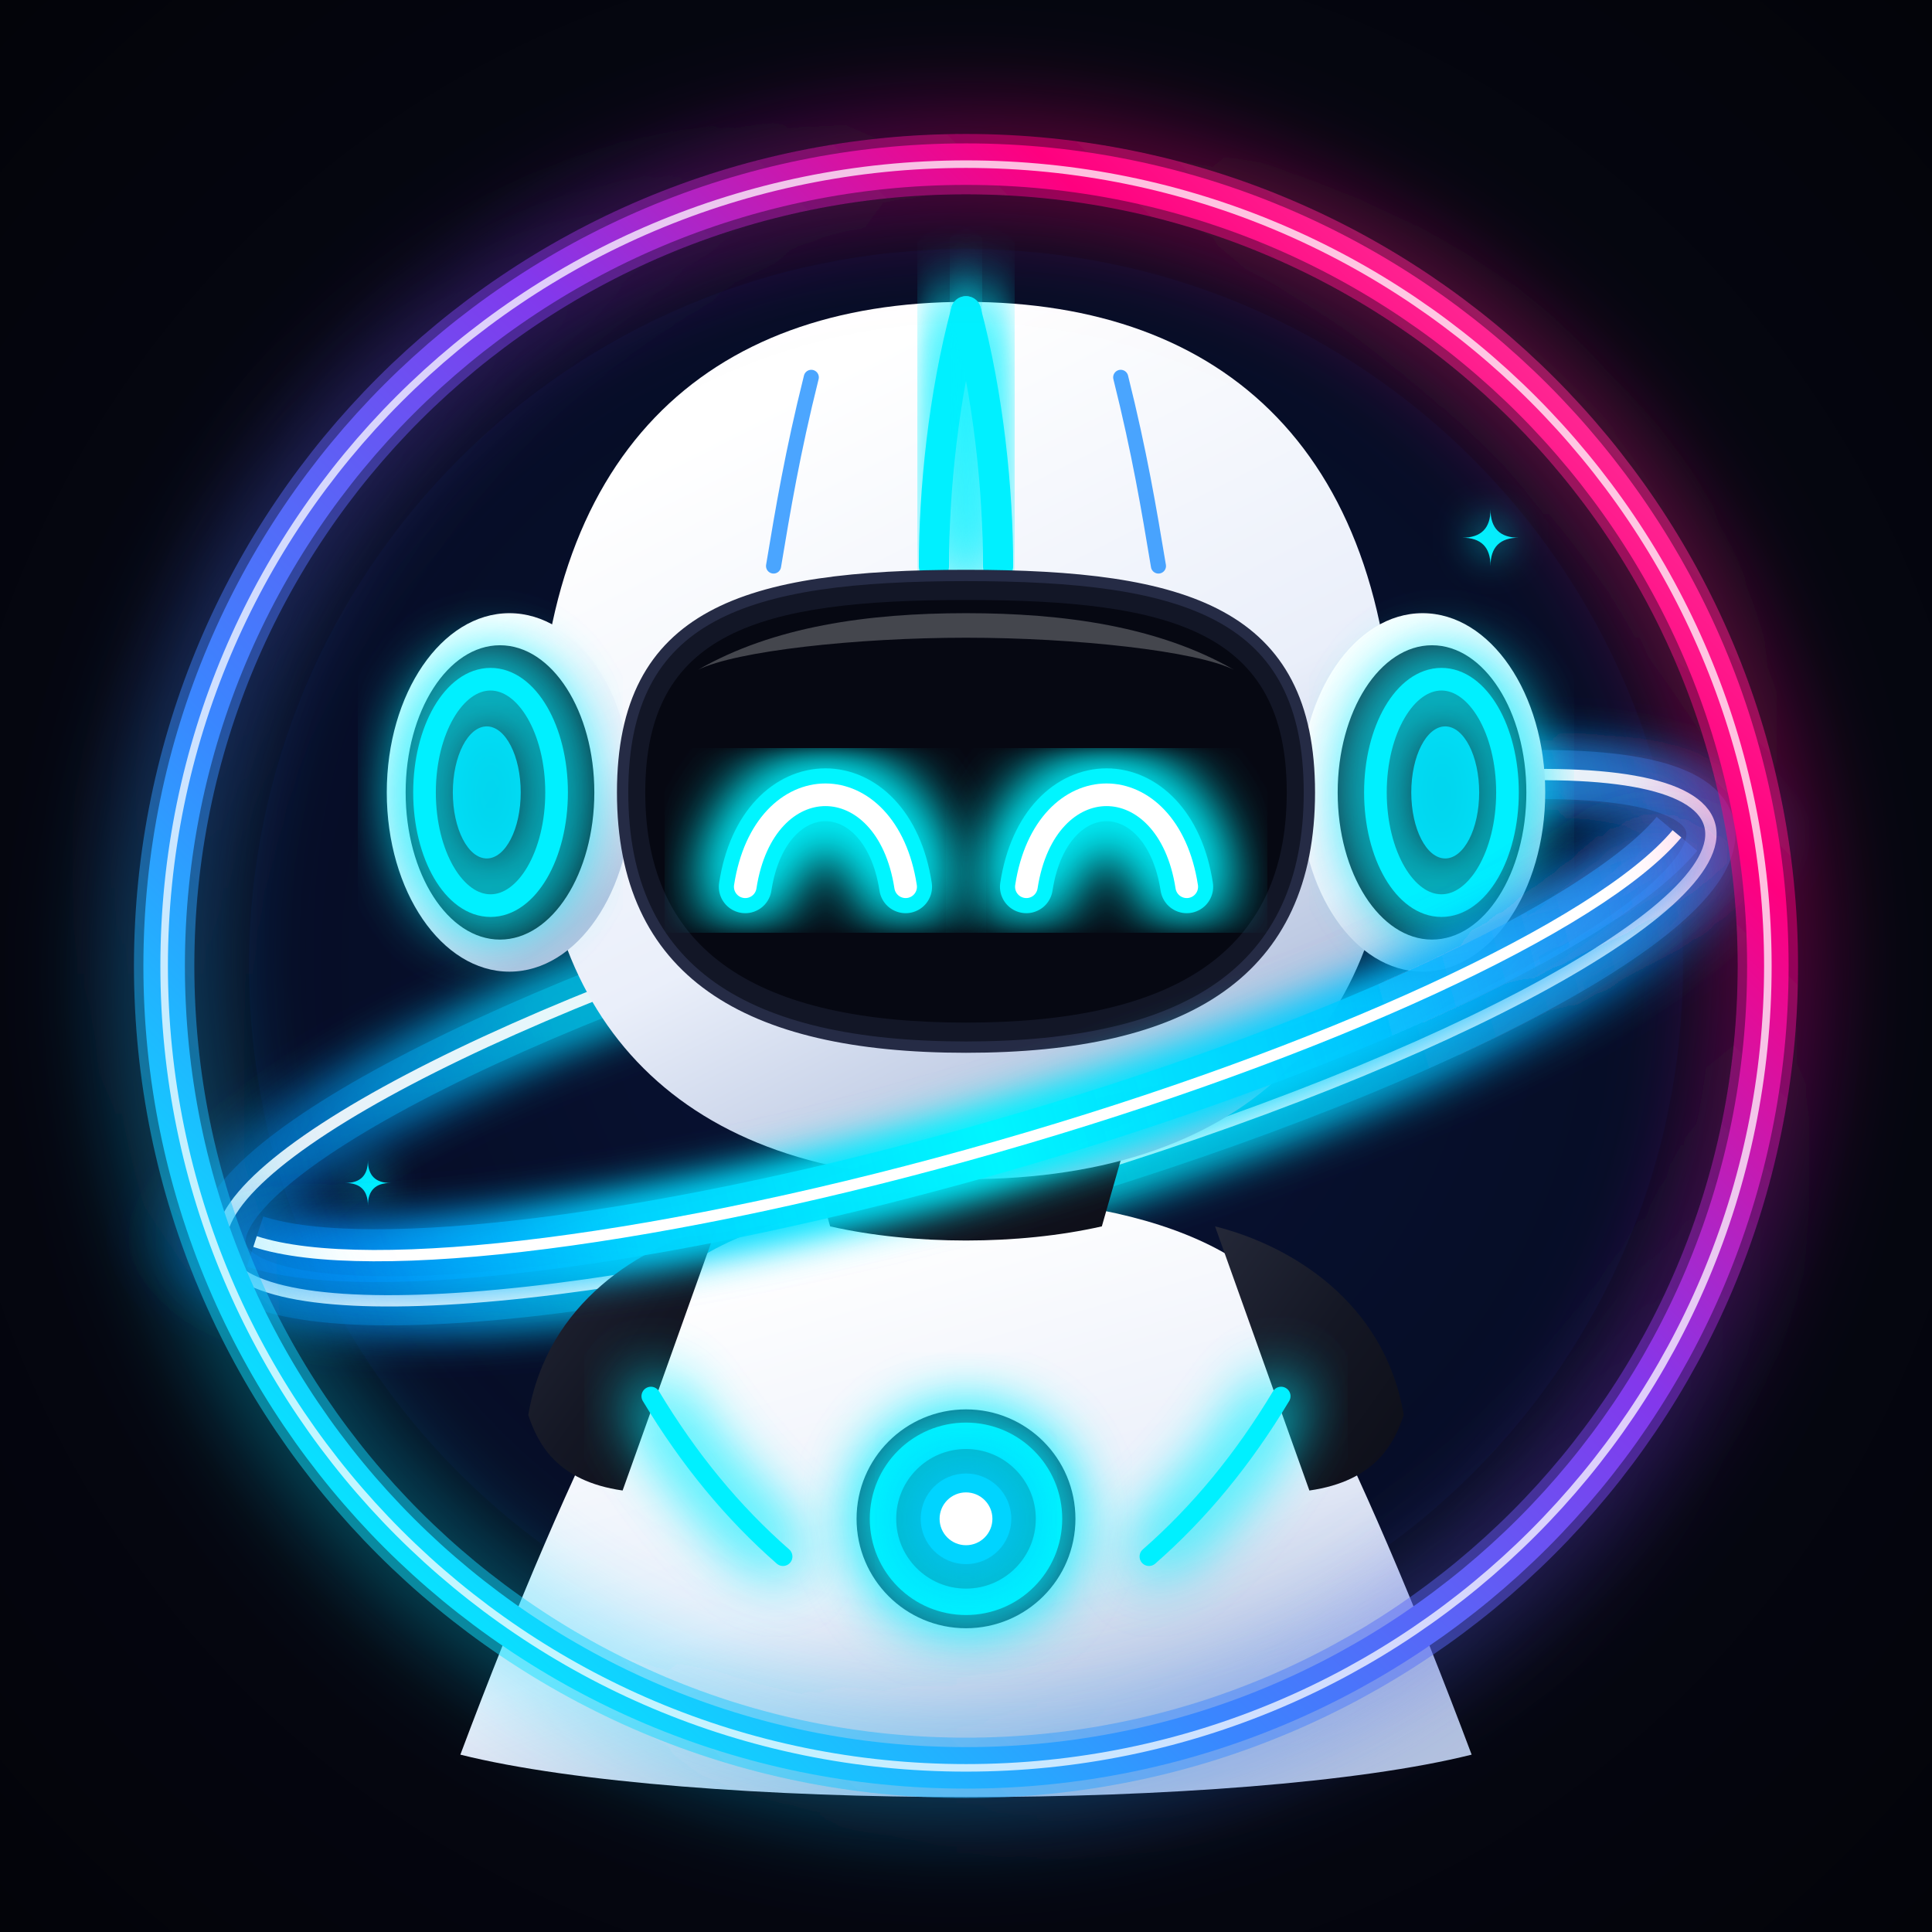
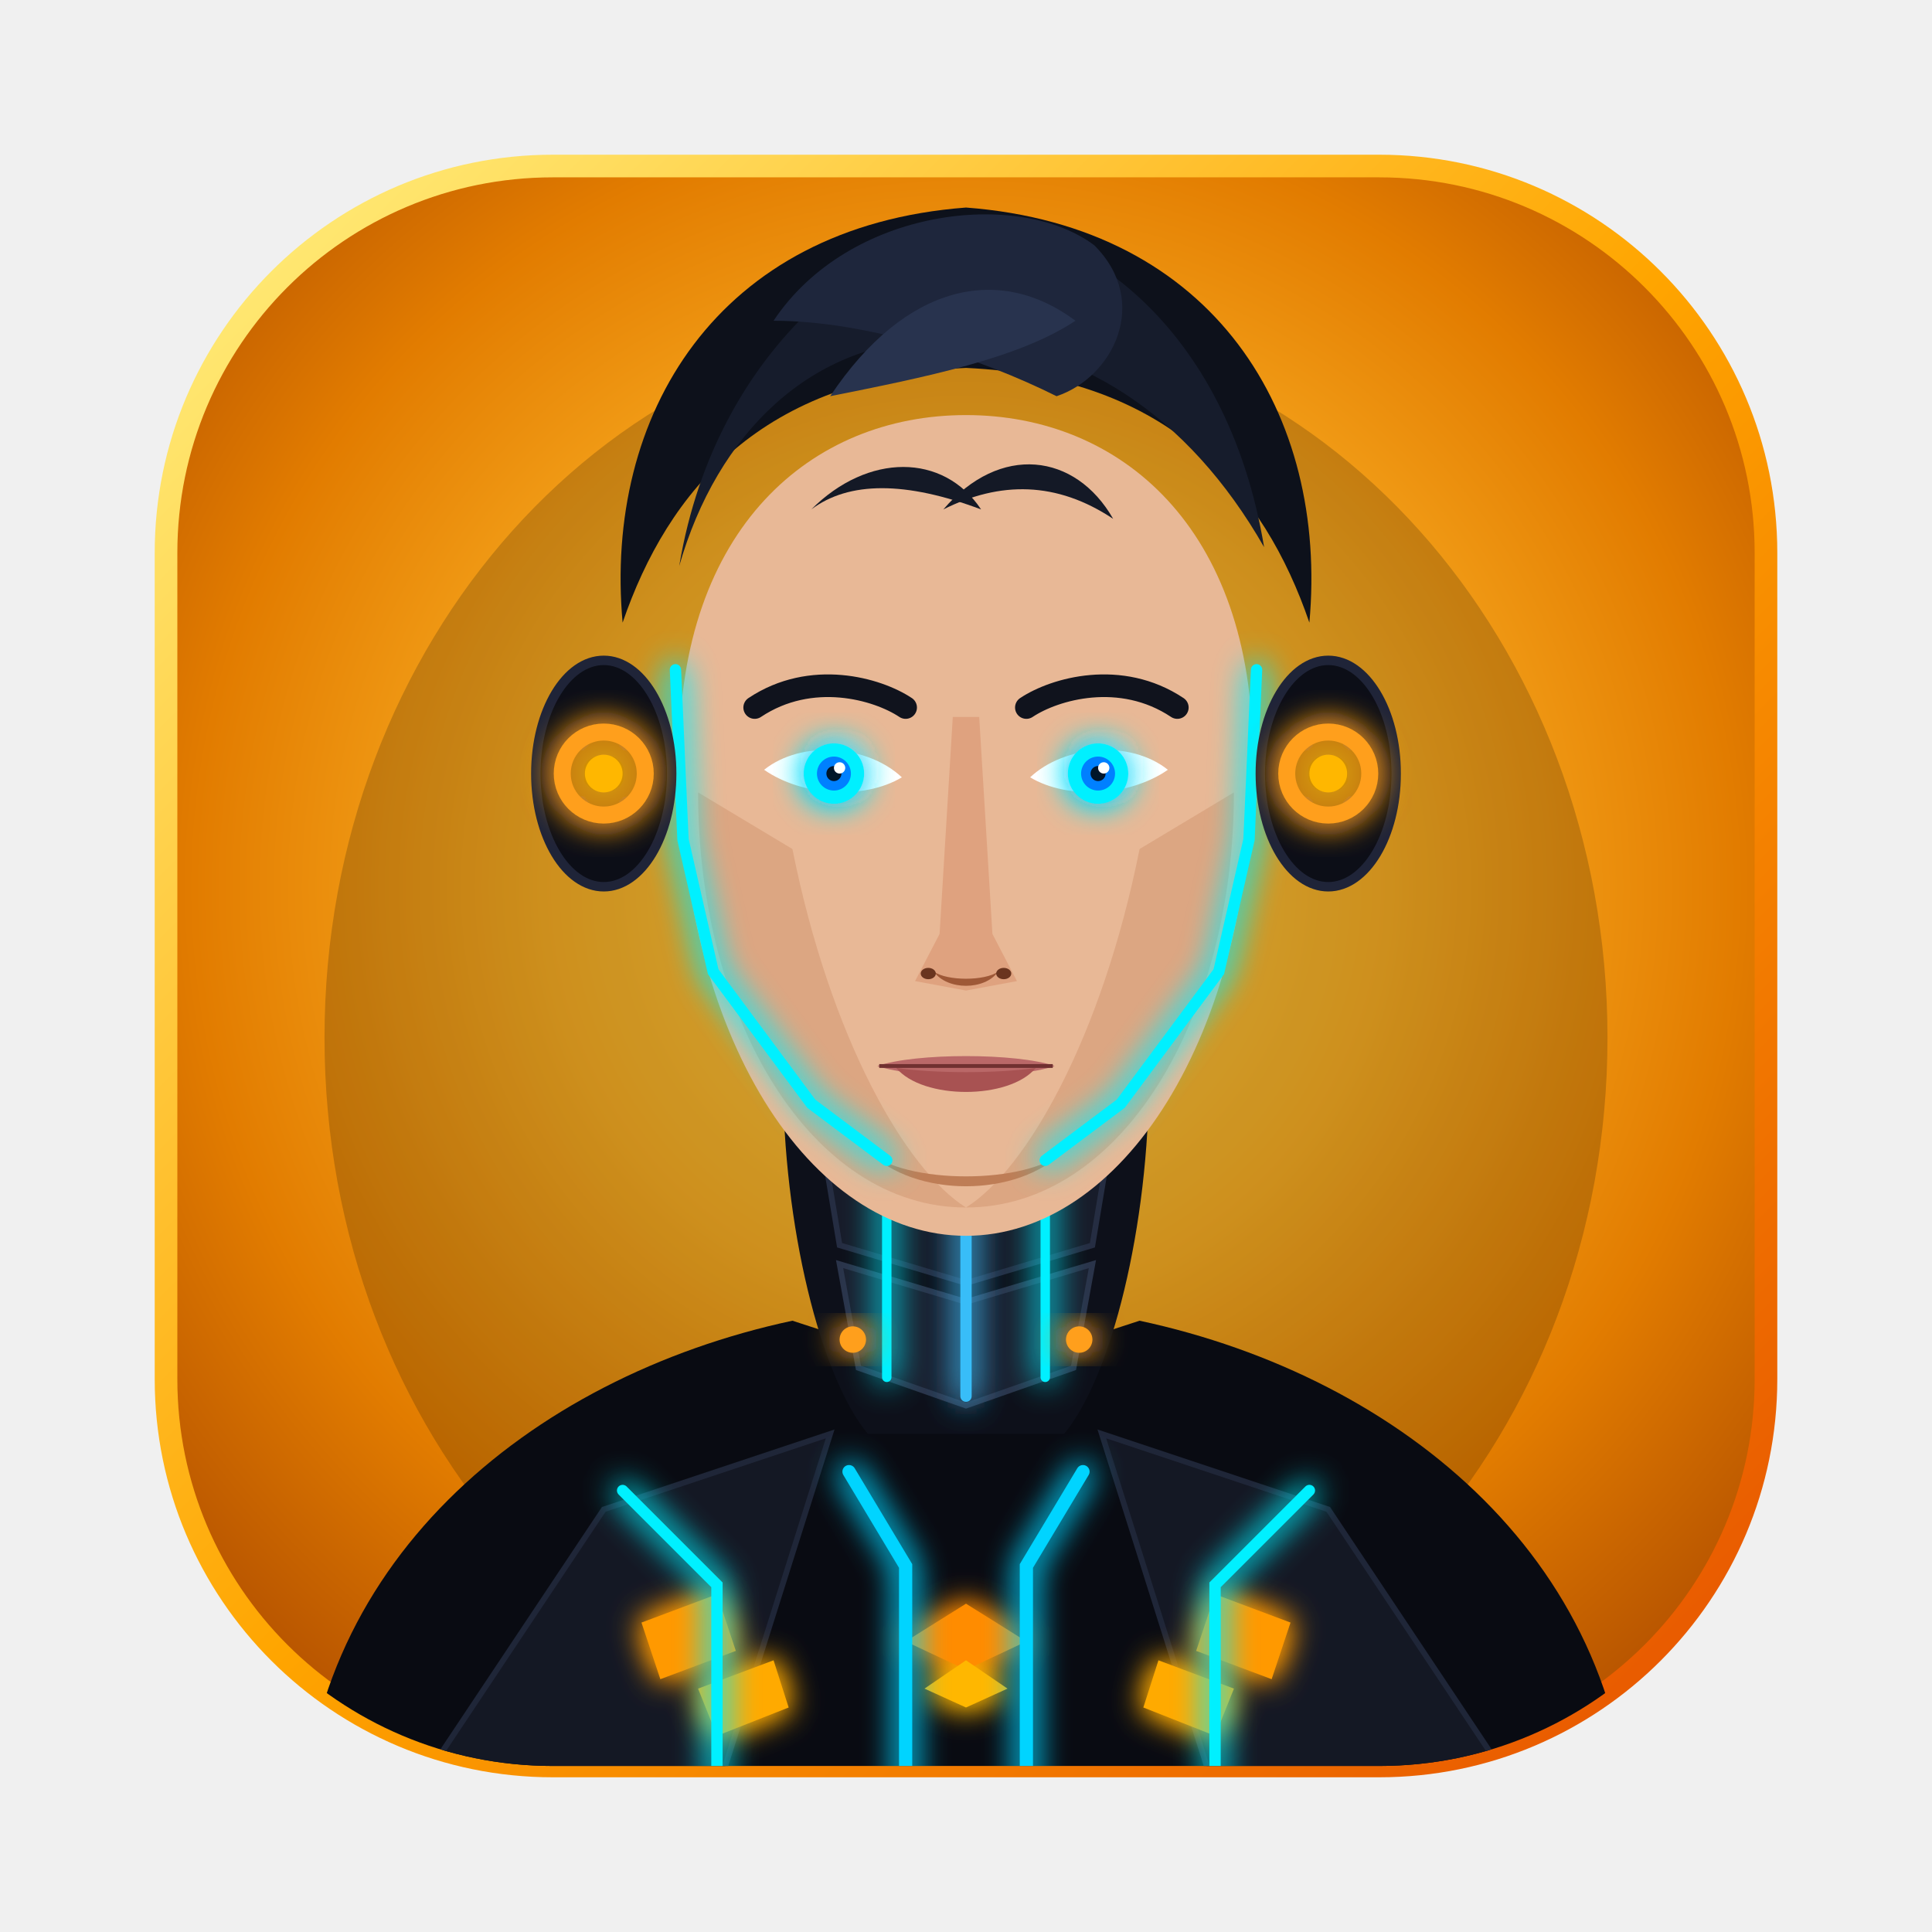
<svg xmlns="http://www.w3.org/2000/svg" viewBox="0 0 1024 1024" width="1024" height="1024">
  <defs>
-     <radialGradient id="spaceBg" cx="50%" cy="50%" r="70%">
-       <stop offset="0%" stop-color="#0a0d24" />
-       <stop offset="50%" stop-color="#060714" />
-       <stop offset="100%" stop-color="#030409" />
+     <radialGradient id="goldBg" cx="50%" cy="45%" r="65%">
+       <stop offset="0%" stop-color="#fed64d" />
+       <stop offset="40%" stop-color="#fbb024" />
+       <stop offset="75%" stop-color="#e27c00" />
+       <stop offset="100%" stop-color="#b85500" />
    </radialGradient>
-     <linearGradient id="neonRingGrad" x1="10%" y1="90%" x2="90%" y2="10%">
-       <stop offset="0%" stop-color="#00f0ff" />
-       <stop offset="30%" stop-color="#3a86ff" />
-       <stop offset="60%" stop-color="#8338ec" />
-       <stop offset="85%" stop-color="#ff007f" />
-       <stop offset="100%" stop-color="#ff3399" />
+     <linearGradient id="borderGrad" x1="0%" y1="0%" x2="100%" y2="100%">
+       <stop offset="0%" stop-color="#fff080" />
+       <stop offset="50%" stop-color="#ffa500" />
+       <stop offset="100%" stop-color="#e65100" />
    </linearGradient>
-     <linearGradient id="orbitGrad" x1="0%" y1="0%" x2="100%" y2="0%">
-       <stop offset="0%" stop-color="#0080ff" stop-opacity="0.3" />
-       <stop offset="25%" stop-color="#00d4ff" stop-opacity="0.9" />
-       <stop offset="50%" stop-color="#00f5ff" stop-opacity="1" />
-       <stop offset="75%" stop-color="#00c8ff" stop-opacity="0.9" />
-       <stop offset="100%" stop-color="#3a86ff" stop-opacity="0.4" />
-     </linearGradient>
-     <linearGradient id="helmetGrad" x1="30%" y1="10%" x2="70%" y2="90%">
-       <stop offset="0%" stop-color="#ffffff" />
-       <stop offset="60%" stop-color="#eaeffa" />
-       <stop offset="100%" stop-color="#b4c2de" />
-     </linearGradient>
-     <linearGradient id="darkMechGrad" x1="0%" y1="0%" x2="100%" y2="100%">
-       <stop offset="0%" stop-color="#242838" />
-       <stop offset="50%" stop-color="#141724" />
-       <stop offset="100%" stop-color="#0d0e17" />
-     </linearGradient>
-     <filter id="intenseCyanGlow" x="-50%" y="-50%" width="200%" height="200%">
-       <feGaussianBlur stdDeviation="16" result="blur1" />
-       <feGaussianBlur stdDeviation="8" result="blur2" />
-       <feGaussianBlur stdDeviation="3" result="sharp" />
+     <filter id="blueGlow" x="-50%" y="-50%" width="200%" height="200%">
+       <feGaussianBlur stdDeviation="8" result="blur1" />
+       <feGaussianBlur stdDeviation="3" result="blur2" />
      <feMerge>
        <feMergeNode in="blur1" />
        <feMergeNode in="blur2" />
-         <feMergeNode in="sharp" />
        <feMergeNode in="SourceGraphic" />
      </feMerge>
    </filter>
-     <filter id="ringAmbientGlow" x="-30%" y="-30%" width="160%" height="160%">
-       <feGaussianBlur stdDeviation="28" result="blur" />
+     <filter id="orangeGlow" x="-50%" y="-50%" width="200%" height="200%">
+       <feGaussianBlur stdDeviation="8" result="blur1" />
+       <feGaussianBlur stdDeviation="3" result="blur2" />
      <feMerge>
-         <feMergeNode in="blur" />
+         <feMergeNode in="blur1" />
+         <feMergeNode in="blur2" />
        <feMergeNode in="SourceGraphic" />
      </feMerge>
    </filter>
-     <filter id="starGlow" x="-100%" y="-100%" width="300%" height="300%">
-       <feGaussianBlur stdDeviation="10" result="blur" />
-       <feMerge>
-         <feMergeNode in="blur" />
-         <feMergeNode in="SourceGraphic" />
-       </feMerge>
-     </filter>
-     <clipPath id="circleFrame">
-       <circle cx="512" cy="512" r="425" />
+     <clipPath id="squircleClip">
+       <rect x="88" y="88" width="848" height="848" rx="205" ry="205" />
    </clipPath>
  </defs>
-   <rect width="1024" height="1024" fill="url(#spaceBg)" />
-   <circle cx="512" cy="512" r="380" fill="#0055ff" opacity="0.08" filter="url(#ringAmbientGlow)" />
-   <g filter="url(#starGlow)">
-     <path d="M 790 270 Q 790 285 805 285 Q 790 285 790 300 Q 790 285 775 285 Q 790 285 790 270 Z" fill="#00f2fe" />
-     <path d="M 195 615 Q 195 627 207 627 Q 195 627 195 639 Q 195 627 183 627 Q 195 627 195 615 Z" fill="#00f2fe" />
+   <rect x="88" y="88" width="848" height="848" rx="205" ry="205" fill="url(#goldBg)" stroke="url(#borderGrad)" stroke-width="12" />
+   <g clip-path="url(#squircleClip)">
+     <ellipse cx="512" cy="550" rx="340" ry="380" fill="#000000" opacity="0.18" />
+     <path d="M 160 980 C 160 830 280 730 420 700 L 512 730 L 604 700 C 744 730 864 830 864 980 Z" fill="#090b12" />
+     <path d="M 220 950 L 320 800 L 440 760 L 380 950 Z" fill="#141824" stroke="#1f2638" stroke-width="3" />
+     <path d="M 804 950 L 704 800 L 584 760 L 644 950 Z" fill="#141824" stroke="#1f2638" stroke-width="3" />
+     <g filter="url(#orangeGlow)">
+       <polygon points="340,860 380,845 390,875 350,890" fill="#ff9900" />
+       <polygon points="370,895 410,880 418,905 380,920" fill="#ffaa00" />
+       <polygon points="684,860 644,845 634,875 674,890" fill="#ff9900" />
+       <polygon points="654,895 614,880 606,905 644,920" fill="#ffaa00" />
+       <polygon points="480,870 512,850 544,870 512,885" fill="#ff8c00" />
+       <polygon points="490,895 512,880 534,895 512,905" fill="#ffb700" />
+     </g>
+     <g filter="url(#blueGlow)">
+       <path d="M 330 790 L 380 840 L 380 950" stroke="#00f0ff" stroke-width="6" fill="none" stroke-linecap="round" />
+       <path d="M 694 790 L 644 840 L 644 950" stroke="#00f0ff" stroke-width="6" fill="none" stroke-linecap="round" />
+       <path d="M 450 780 L 480 830 L 480 950" stroke="#00d4ff" stroke-width="7" fill="none" stroke-linecap="round" />
+       <path d="M 574 780 L 544 830 L 544 950" stroke="#00d4ff" stroke-width="7" fill="none" stroke-linecap="round" />
+     </g>
+     <path d="M 415 570 C 415 650 435 730 460 760 L 564 760 C 589 730 609 650 609 570 Z" fill="#0d101a" />
+     <path d="M 435 600 L 512 630 L 589 600 L 579 660 L 512 680 L 445 660 Z" fill="#171c2a" stroke="#252d42" stroke-width="3" />
+     <path d="M 445 670 L 512 690 L 579 670 L 569 725 L 512 745 L 455 725 Z" fill="#1a2030" stroke="#2a344a" stroke-width="3" />
+     <g filter="url(#blueGlow)">
+       <path d="M 470 605 L 470 730" stroke="#00f0ff" stroke-width="5" stroke-linecap="round" />
+       <path d="M 554 605 L 554 730" stroke="#00f0ff" stroke-width="5" stroke-linecap="round" />
+       <path d="M 512 635 L 512 740" stroke="#38bdf8" stroke-width="6" stroke-linecap="round" />
+     </g>
+     <g filter="url(#orangeGlow)">
+       <circle cx="452" cy="710" r="7" fill="#ff9f1c" />
+       <circle cx="572" cy="710" r="7" fill="#ff9f1c" />
+     </g>
+     <path d="M 360 400 C 360 550 430 655 512 655 C 594 655 664 550 664 400 C 664 280 594 220 512 220 C 430 220 360 280 360 400 Z" fill="#e8b896" />
+     <path d="M 370 420 C 370 540 430 640 512 640 C 480 620 440 550 420 450 Z" fill="#d49a75" opacity="0.6" />
+     <path d="M 654 420 C 654 540 594 640 512 640 C 544 620 584 550 604 450 Z" fill="#d49a75" opacity="0.6" />
+     <path d="M 460 610 C 485 635 539 635 564 610 C 545 628 479 628 460 610 Z" fill="#be7d56" />
+     <g filter="url(#blueGlow)">
+       <path d="M 358 355 L 362 445 L 378 515 L 430 585 L 470 615" stroke="#00f0ff" stroke-width="6" fill="none" stroke-linecap="round" />
+       <path d="M 666 355 L 662 445 L 646 515 L 594 585 L 554 615" stroke="#00f0ff" stroke-width="6" fill="none" stroke-linecap="round" />
+     </g>
+     <ellipse cx="320" cy="410" rx="36" ry="60" fill="#0c0e17" stroke="#1f2438" stroke-width="5" />
+     <g filter="url(#orangeGlow)">
+       <circle cx="320" cy="410" r="22" fill="none" stroke="#ff9f1c" stroke-width="9" />
+       <circle cx="320" cy="410" r="10" fill="#ffb703" />
+     </g>
+     <ellipse cx="704" cy="410" rx="36" ry="60" fill="#0c0e17" stroke="#1f2438" stroke-width="5" />
+     <g filter="url(#orangeGlow)">
+       <circle cx="704" cy="410" r="22" fill="none" stroke="#ff9f1c" stroke-width="9" />
+       <circle cx="704" cy="410" r="10" fill="#ffb703" />
+     </g>
+     <path d="M 505 380 L 498 495 L 485 520 L 512 525 L 539 520 L 526 495 L 519 380 Z" fill="#dfa27f" />
+     <path d="M 495 515 C 502 525 522 525 529 515 C 522 520 502 520 495 515 Z" fill="#9e5837" />
+     <ellipse cx="492" cy="516" rx="4" ry="3" fill="#6a351f" />
+     <ellipse cx="532" cy="516" rx="4" ry="3" fill="#6a351f" />
+     <path d="M 465 565 C 485 558 539 558 559 565 C 539 572 485 572 465 565 Z" fill="#ba6868" />
+     <path d="M 475 566 C 495 569 529 569 549 566 C 535 583 489 583 475 566 Z" fill="#a85252" />
+     <line x1="466" y1="565" x2="558" y2="565" stroke="#703030" stroke-width="2" />
+     <path d="M 400 375 C 430 355 465 365 480 375" stroke="#10131d" stroke-width="12" stroke-linecap="round" fill="none" />
+     <path d="M 624 375 C 594 355 559 365 544 375" stroke="#10131d" stroke-width="12" stroke-linecap="round" fill="none" />
+     <path d="M 405 408 C 425 392 460 395 478 412 C 458 424 425 422 405 408 Z" fill="#ffffff" />
+     <g filter="url(#blueGlow)">
+       <circle cx="442" cy="410" r="16" fill="#00f0ff" />
+       <circle cx="442" cy="410" r="9" fill="#0080ff" />
+       <circle cx="442" cy="410" r="4" fill="#04122c" />
+       <circle cx="445" cy="407" r="3" fill="#ffffff" />
+     </g>
+     <path d="M 619 408 C 599 392 564 395 546 412 C 566 424 599 422 619 408 Z" fill="#ffffff" />
+     <g filter="url(#blueGlow)">
+       <circle cx="582" cy="410" r="16" fill="#00f0ff" />
+       <circle cx="582" cy="410" r="9" fill="#0080ff" />
+       <circle cx="582" cy="410" r="4" fill="#04122c" />
+       <circle cx="585" cy="407" r="3" fill="#ffffff" />
+     </g>
+     <path d="M 330 330 C 320 220 380 120 512 110 C 644 120 704 220 694 330 C 670 260 620 200 512 195 C 404 200 354 260 330 330 Z" fill="#0d111b" />
+     <path d="M 360 300 C 380 180 470 120 520 120 C 570 120 650 170 670 290 C 630 220 570 180 500 180 C 430 180 380 230 360 300 Z" fill="#161c2c" />
+     <path d="M 410 170 C 450 110 540 100 580 130 C 610 160 590 200 560 210 C 520 190 460 170 410 170 Z" fill="#1e263c" />
+     <path d="M 440 210 C 480 150 530 140 570 170 C 540 190 490 200 440 210 Z" fill="#28334e" />
+     <path d="M 430 270 C 460 240 500 240 520 270 C 480 255 450 255 430 270 Z" fill="#141926" />
+     <path d="M 500 270 C 530 235 570 240 590 275 C 560 255 530 255 500 270 Z" fill="#141926" />
  </g>
-   <g transform="rotate(-16 512 550)">
-     <ellipse cx="512" cy="550" rx="410" ry="85" fill="none" stroke="url(#orbitGrad)" stroke-width="26" opacity="0.8" filter="url(#intenseCyanGlow)" />
-     <ellipse cx="512" cy="550" rx="410" ry="85" fill="none" stroke="#ffffff" stroke-width="6" opacity="0.9" />
-   </g>
-   <g id="robotBody">
-     <path d="M 330 730 C 330 670 410 635 512 635 C 614 635 694 670 694 730 C 720 780 750 850 780 930 C 660 960 364 960 244 930 C 274 850 304 780 330 730 Z" fill="url(#helmetGrad)" />
-     <path d="M 280 750 C 290 690 340 660 380 650 L 330 790 C 295 785 285 765 280 750 Z" fill="url(#darkMechGrad)" />
-     <path d="M 744 750 C 734 690 684 660 644 650 L 694 790 C 729 785 739 765 744 750 Z" fill="url(#darkMechGrad)" />
-     <path d="M 345 740 Q 375 790 415 825" stroke="#00f0ff" stroke-width="10" stroke-linecap="round" fill="none" filter="url(#intenseCyanGlow)" />
-     <path d="M 679 740 Q 649 790 609 825" stroke="#00f0ff" stroke-width="10" stroke-linecap="round" fill="none" filter="url(#intenseCyanGlow)" />
-     <circle cx="512" cy="805" r="54" fill="#0d1124" stroke="#1c2541" stroke-width="8" />
-     <circle cx="512" cy="805" r="44" fill="none" stroke="#00f0ff" stroke-width="14" filter="url(#intenseCyanGlow)" />
-     <circle cx="512" cy="805" r="24" fill="#00d4ff" filter="url(#intenseCyanGlow)" />
-     <circle cx="512" cy="805" r="14" fill="#ffffff" />
-     <path d="M 430 615 C 430 585 470 575 512 575 C 554 575 594 585 594 615 L 584 650 C 540 660 484 660 440 650 Z" fill="url(#darkMechGrad)" />
-     <g id="headShell">
-       <path d="M 285 410 C 285 240 375 160 512 160 C 649 160 739 240 739 410 C 739 540 665 625 512 625 C 359 625 285 540 285 410 Z" fill="url(#helmetGrad)" />
-       <path d="M 512 165 C 500 210 495 260 495 300" stroke="#00f0ff" stroke-width="16" stroke-linecap="round" fill="none" filter="url(#intenseCyanGlow)" />
-       <path d="M 512 165 C 524 210 529 260 529 300" stroke="#00f0ff" stroke-width="16" stroke-linecap="round" fill="none" filter="url(#intenseCyanGlow)" />
-       <path d="M 430 200 C 420 240 415 270 410 300" stroke="#0080ff" stroke-width="8" stroke-linecap="round" fill="none" opacity="0.7" />
-       <path d="M 594 200 C 604 240 609 270 614 300" stroke="#0080ff" stroke-width="8" stroke-linecap="round" fill="none" opacity="0.7" />
-       <g>
-         <ellipse cx="270" cy="420" rx="65" ry="95" fill="url(#helmetGrad)" />
-         <ellipse cx="265" cy="420" rx="50" ry="78" fill="url(#darkMechGrad)" />
-         <ellipse cx="260" cy="420" rx="35" ry="60" fill="none" stroke="#00f0ff" stroke-width="12" filter="url(#intenseCyanGlow)" />
-         <ellipse cx="258" cy="420" rx="18" ry="35" fill="#00e5ff" opacity="0.9" />
-       </g>
-       <g>
-         <ellipse cx="754" cy="420" rx="65" ry="95" fill="url(#helmetGrad)" />
-         <ellipse cx="759" cy="420" rx="50" ry="78" fill="url(#darkMechGrad)" />
-         <ellipse cx="764" cy="420" rx="35" ry="60" fill="none" stroke="#00f0ff" stroke-width="12" filter="url(#intenseCyanGlow)" />
-         <ellipse cx="766" cy="420" rx="18" ry="35" fill="#00e5ff" opacity="0.9" />
-       </g>
-       <path d="M 330 420 C 330 325 395 305 512 305 C 629 305 694 325 694 420 C 694 515 629 555 512 555 C 395 555 330 515 330 420 Z" fill="#121626" stroke="#252b45" stroke-width="6" />
-       <path d="M 342 420 C 342 335 402 318 512 318 C 622 318 682 335 682 420 C 682 505 622 542 512 542 C 402 542 342 505 342 420 Z" fill="#060812" />
-       <path d="M 370 355 C 410 332 460 325 512 325 C 564 325 614 332 654 355 C 634 345 570 338 512 338 C 454 338 390 345 370 355 Z" fill="#ffffff" opacity="0.25" />
-       <path d="M 395 470 C 405 405 470 405 480 470" fill="none" stroke="#00f5ff" stroke-width="28" stroke-linecap="round" filter="url(#intenseCyanGlow)" />
-       <path d="M 395 470 C 405 405 470 405 480 470" fill="none" stroke="#ffffff" stroke-width="12" stroke-linecap="round" />
-       <path d="M 544 470 C 554 405 619 405 629 470" fill="none" stroke="#00f5ff" stroke-width="28" stroke-linecap="round" filter="url(#intenseCyanGlow)" />
-       <path d="M 544 470 C 554 405 619 405 629 470" fill="none" stroke="#ffffff" stroke-width="12" stroke-linecap="round" />
-     </g>
-   </g>
-   <g transform="rotate(-16 512 550)" clip-path="url(#frontOrbitClip)">
-     <path d="M 120 550 A 410 85 0 0 0 904 550" fill="none" stroke="url(#orbitGrad)" stroke-width="28" filter="url(#intenseCyanGlow)" />
-     <path d="M 120 550 A 410 85 0 0 0 904 550" fill="none" stroke="#ffffff" stroke-width="6" />
-   </g>
-   <circle cx="512" cy="512" r="425" fill="none" stroke="url(#neonRingGrad)" stroke-width="32" filter="url(#ringAmbientGlow)" opacity="0.6" />
-   <circle cx="512" cy="512" r="425" fill="none" stroke="url(#neonRingGrad)" stroke-width="22" />
-   <circle cx="512" cy="512" r="425" fill="none" stroke="#ffffff" stroke-width="4" opacity="0.75" />
</svg>
